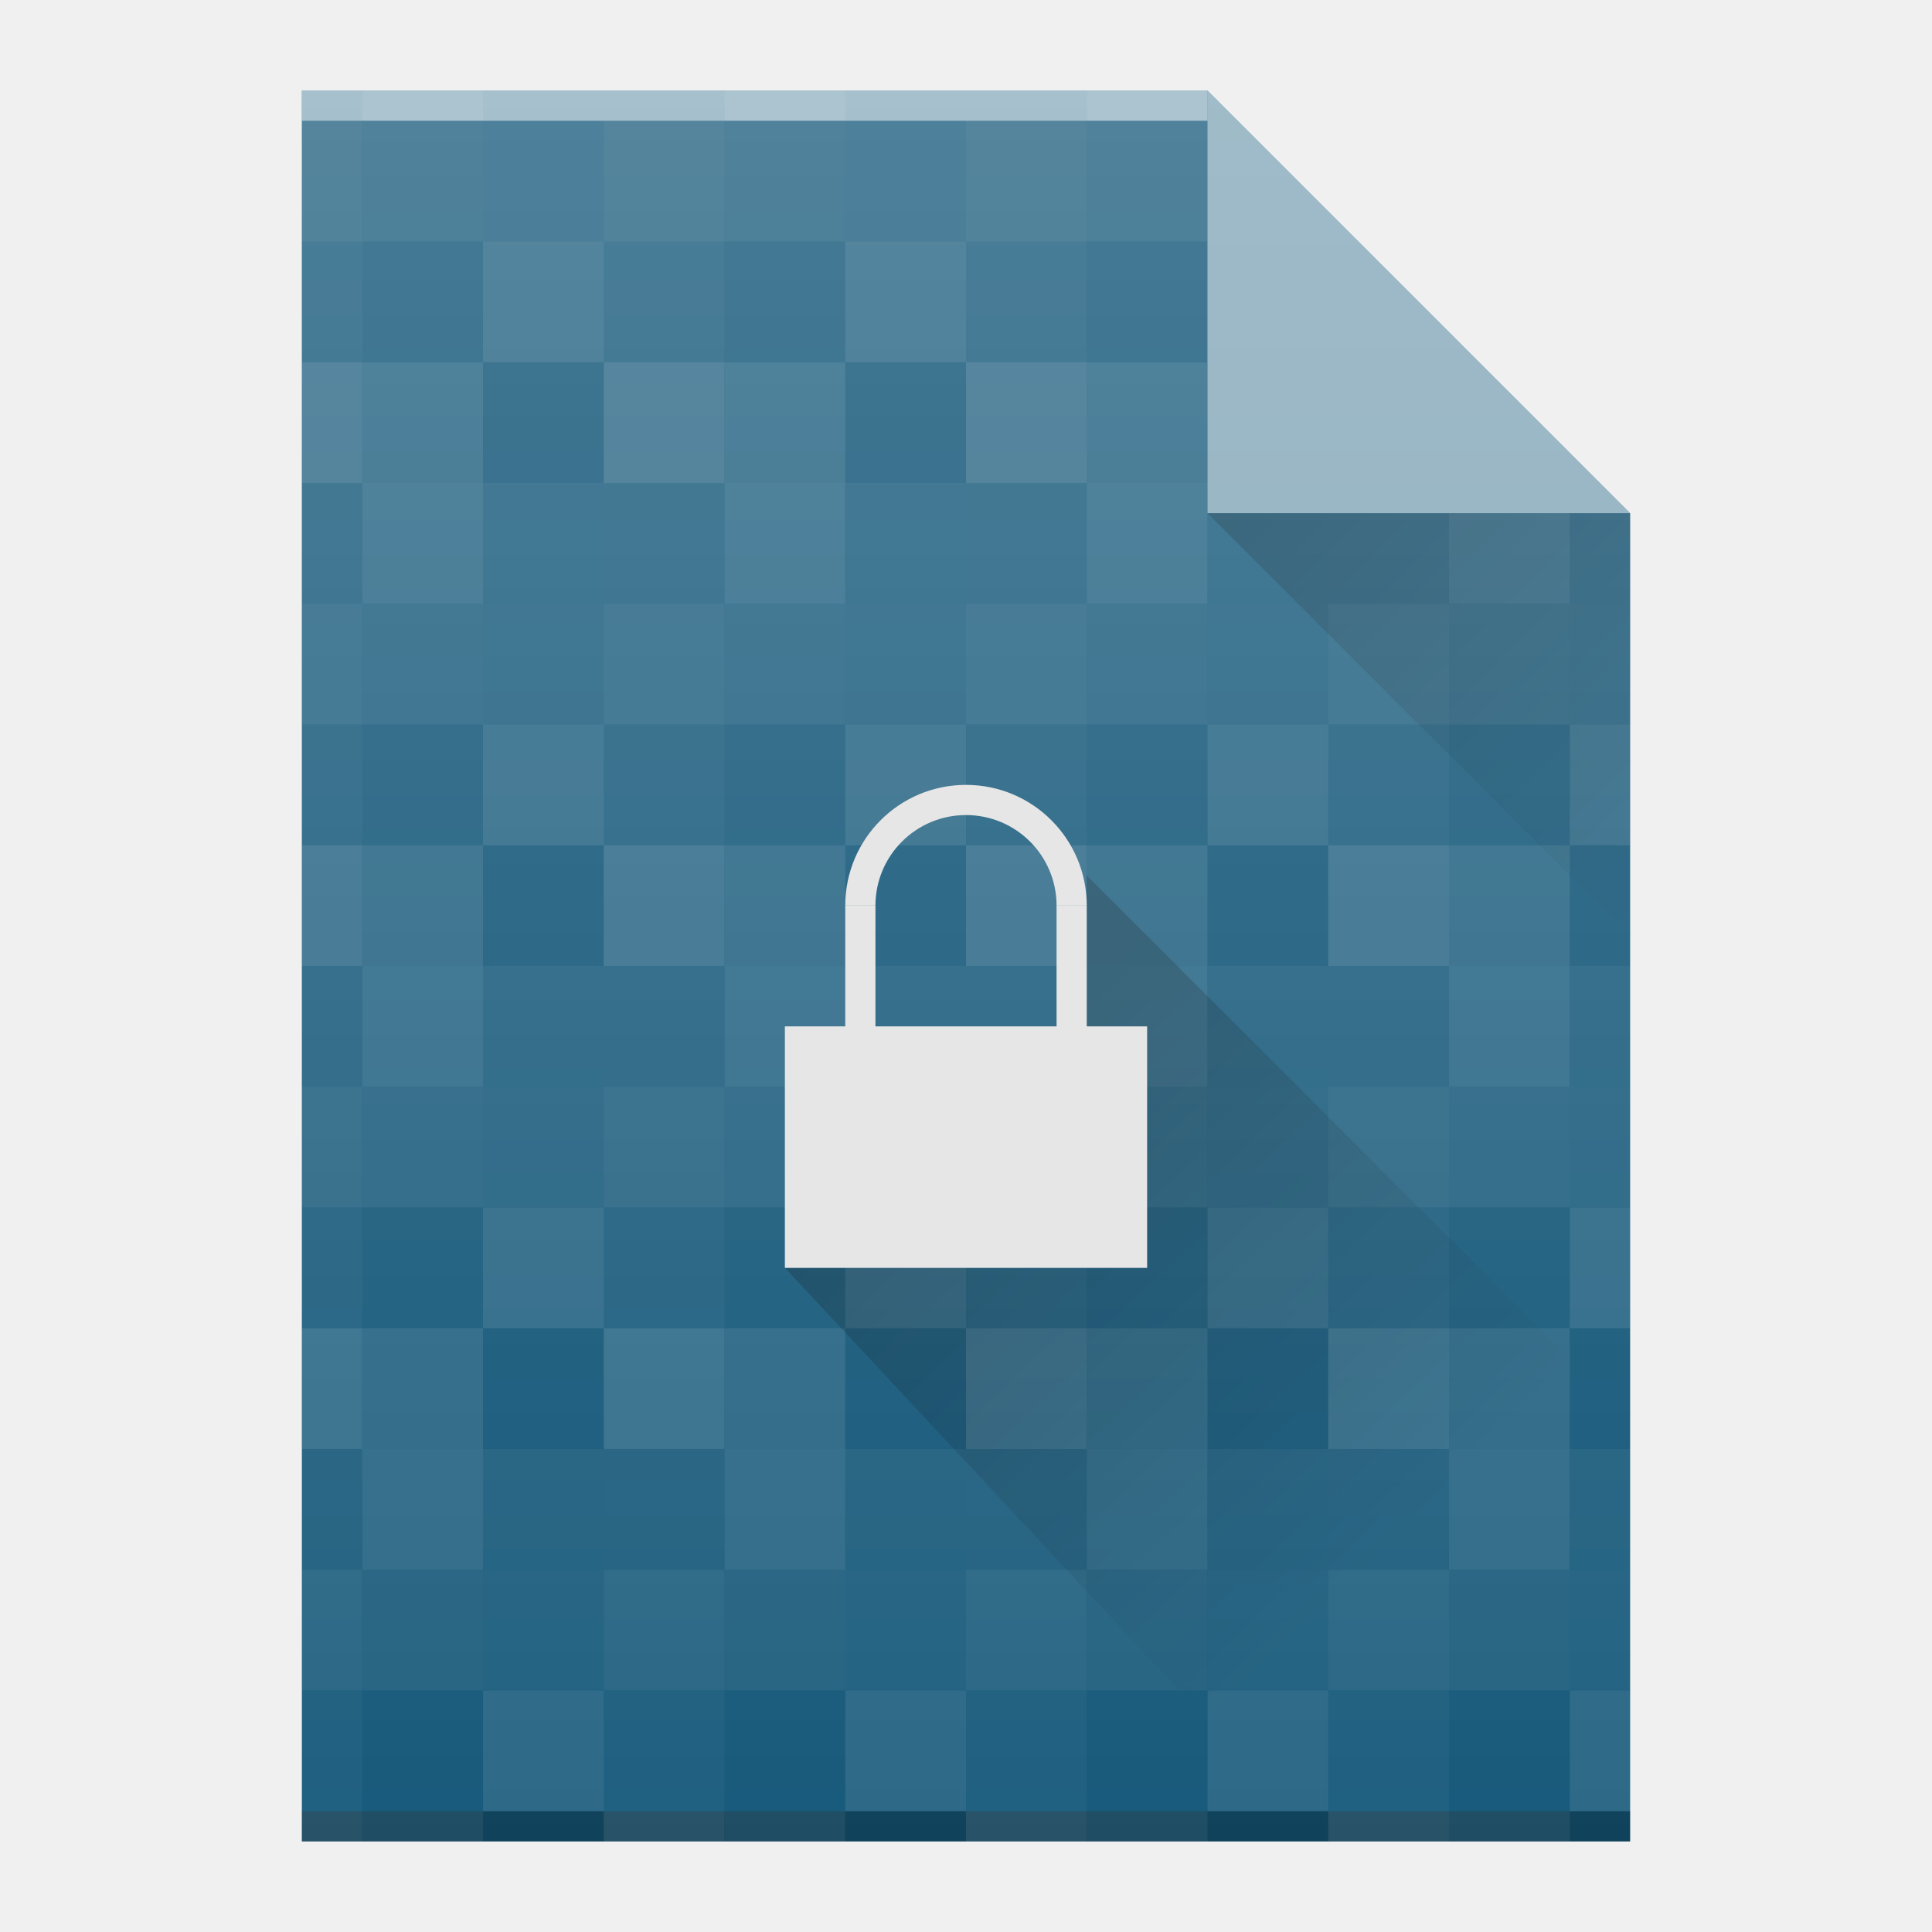
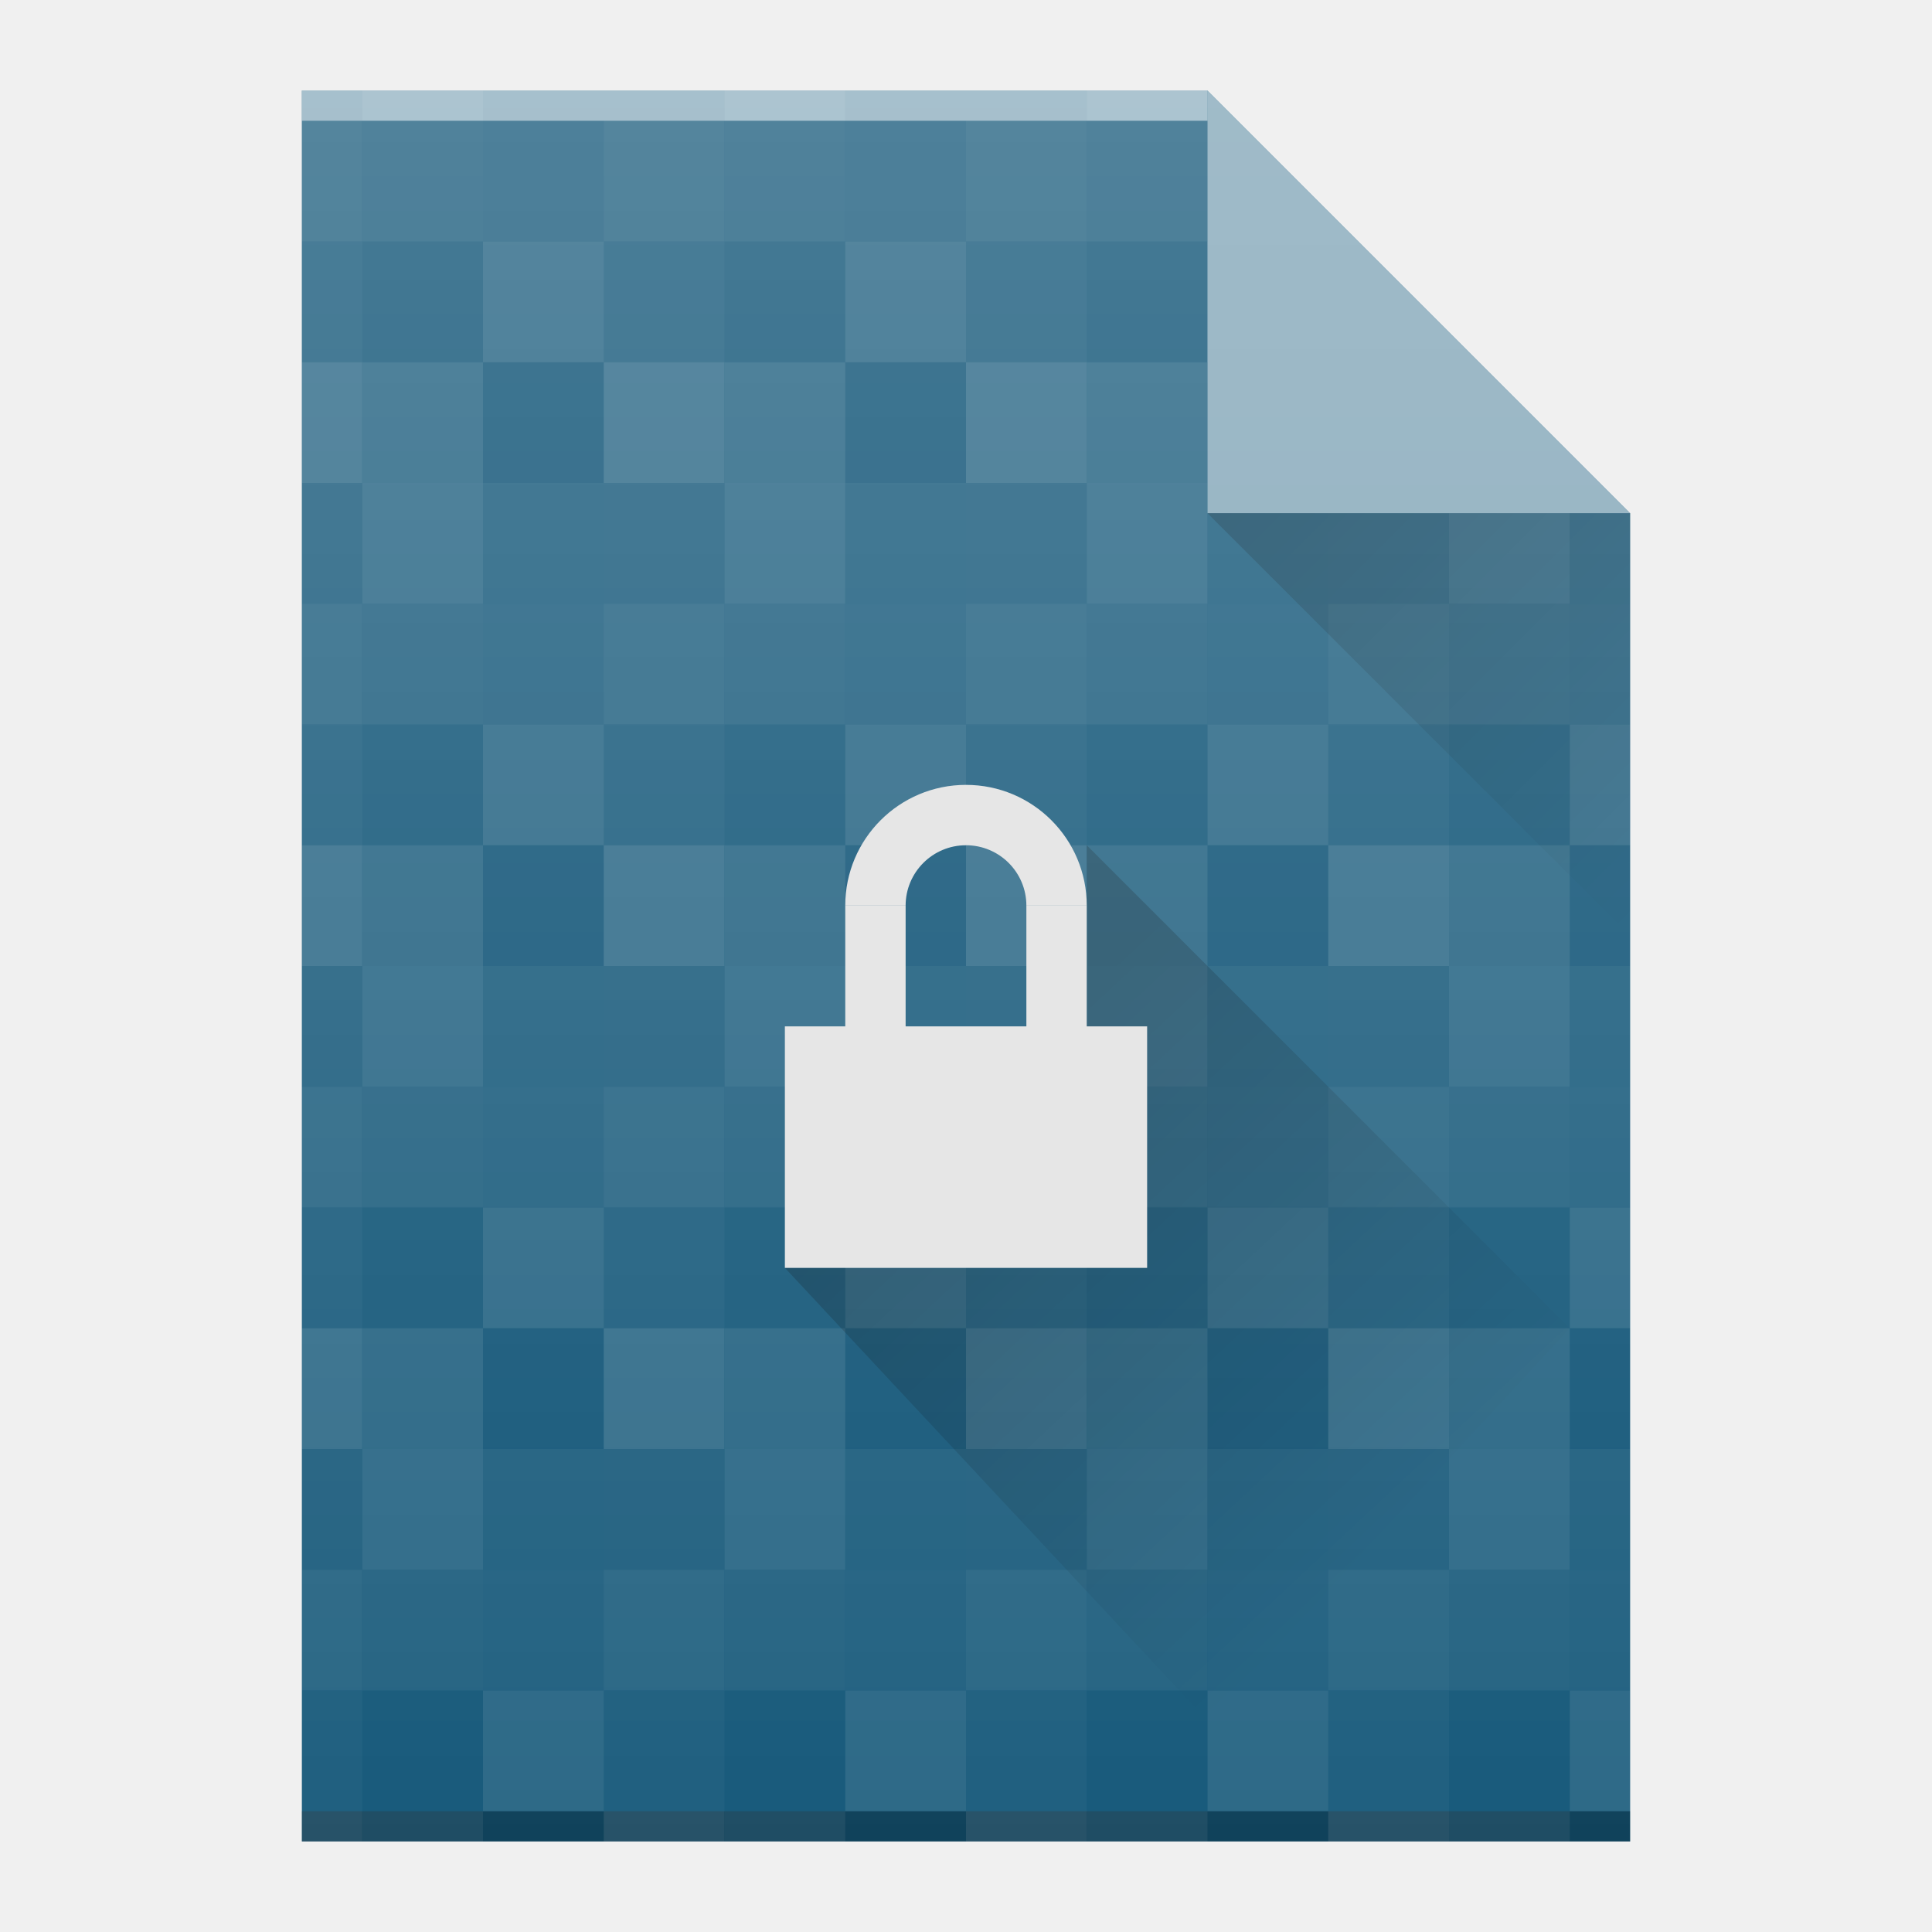
<svg xmlns="http://www.w3.org/2000/svg" xmlns:xlink="http://www.w3.org/1999/xlink" width="64" height="64">
  <defs>
    <linearGradient id="a">
      <stop offset="0" stop-opacity=".2" />
      <stop offset="1" stop-opacity="0" />
    </linearGradient>
    <linearGradient id="b">
      <stop offset="0" stop-color="#fff" stop-opacity=".2" />
      <stop offset="1" stop-color="#fff" stop-opacity="0" />
    </linearGradient>
    <linearGradient xlink:href="#a" gradientUnits="userSpaceOnUse" id="e" x1="40" y1="17" x2="54" y2="31" />
    <linearGradient xlink:href="#a" gradientUnits="userSpaceOnUse" id="f" x1="26" y1="42" x2="40" y2="57" />
    <linearGradient xlink:href="#b" gradientUnits="userSpaceOnUse" id="g" x1="0" y1="3" x2="0" y2="61" />
    <clipPath clipPathUnits="userSpaceOnUse" id="c">
      <path d="M 10,3 V 61 H 54 V 17 H 40 V 3 Z" />
    </clipPath>
    <g id="d" opacity=".15" fill="#fff">
      <rect y="10" x="10" height="4" width="4" fill-opacity=".437" />
      <rect y="10" x="14" height="4" width="4" fill-opacity=".817" />
      <rect y="10" x="18" height="4" width="4" fill-opacity=".425" />
      <rect y="14" x="10" height="4" width="4" fill-opacity=".709" />
      <rect y="14" x="14" height="4" width="4" fill-opacity=".554" />
      <rect y="14" x="18" height="4" width="4" fill-opacity=".481" />
      <rect y="18" x="10" height="4" width="4" fill-opacity=".399" />
      <rect y="18" x="14" height="4" width="4" fill-opacity=".203" />
      <rect y="18" x="18" height="4" width="4" fill-opacity=".778" />
      <rect y="22" x="10" height="4" width="4" fill-opacity=".965" />
      <rect y="22" x="14" height="4" width="4" fill-opacity=".708" />
      <rect y="22" x="18" height="4" width="4" fill-opacity=".132" />
    </g>
  </defs>
  <path d="M 10,3 V 61 H 54 V 17 L 40,3 Z" fill="#157" />
  <g clip-path="url(#c)">
    <use xlink:href="#d" transform="translate(-2 -10)" />
    <use xlink:href="#d" transform="translate(10 -10)" />
    <use xlink:href="#d" transform="translate(-2 6)" />
    <use xlink:href="#d" transform="translate(10 6)" />
    <use xlink:href="#d" transform="translate(-2 22)" />
    <use xlink:href="#d" transform="translate(10 22)" />
    <use xlink:href="#d" transform="translate(-2 38)" />
    <use xlink:href="#d" transform="translate(10 38)" />
    <use xlink:href="#d" transform="translate(22 -10)" />
    <use xlink:href="#d" transform="translate(34 -10)" />
    <use xlink:href="#d" transform="translate(22 6)" />
    <use xlink:href="#d" transform="translate(34 6)" />
    <use xlink:href="#d" transform="translate(22 22)" />
    <use xlink:href="#d" transform="translate(34 22)" />
    <use xlink:href="#d" transform="translate(22 38)" />
    <use xlink:href="#d" transform="translate(34 38)" />
  </g>
  <path d="M 54,17 40,3 v 14 z" opacity=".5" fill="#fff" />
  <rect width="30" height="1" x="10" y="3" opacity=".5" fill="#fff" />
  <rect width="44" height="1" x="10" y="60" opacity=".25" />
  <path d="M 54,31 40,17 h 14 z" fill="url(#e)" />
-   <path d="M 40,57 26,42 H 36 V 29 l 16,16 z" fill="url(#f)" />
+   <path d="M 40,57 26,42 H 36 V 28 l 16,16 z" fill="url(#f)" />
  <path d="M 10,3 V 61 H 54 V 17 L 40,3 Z" fill="url(#g)" />
  <g fill="#e6e6e6">
-     <path d="m 26,42 v -8 h 2 v -4 h 1 v 4 h 6 v -4 h 1 v 4 h 2 v 8 z" />
-     <path d="m 32,26 a 4,4 0 0 0 -4,4 h 1 a 3,3 0 0 1 3,-3 3,3 0 0 1 3,3 h 1 a 4,4 0 0 0 -4,-4 z" />
+     <path d="m 26,42 v -8 h 2 v -4 h 2 v 4 h 4 v -4 h 2 v 4 h 2 v 8 z" />
+     <path d="m 32,26 a 4,4 0 0 0 -4,4 h 2 a 2,2 0 0 1 2,-2 2,2 0 0 1 2,2 h 2 a 4,4 0 0 0 -4,-4 z" />
  </g>
</svg>
